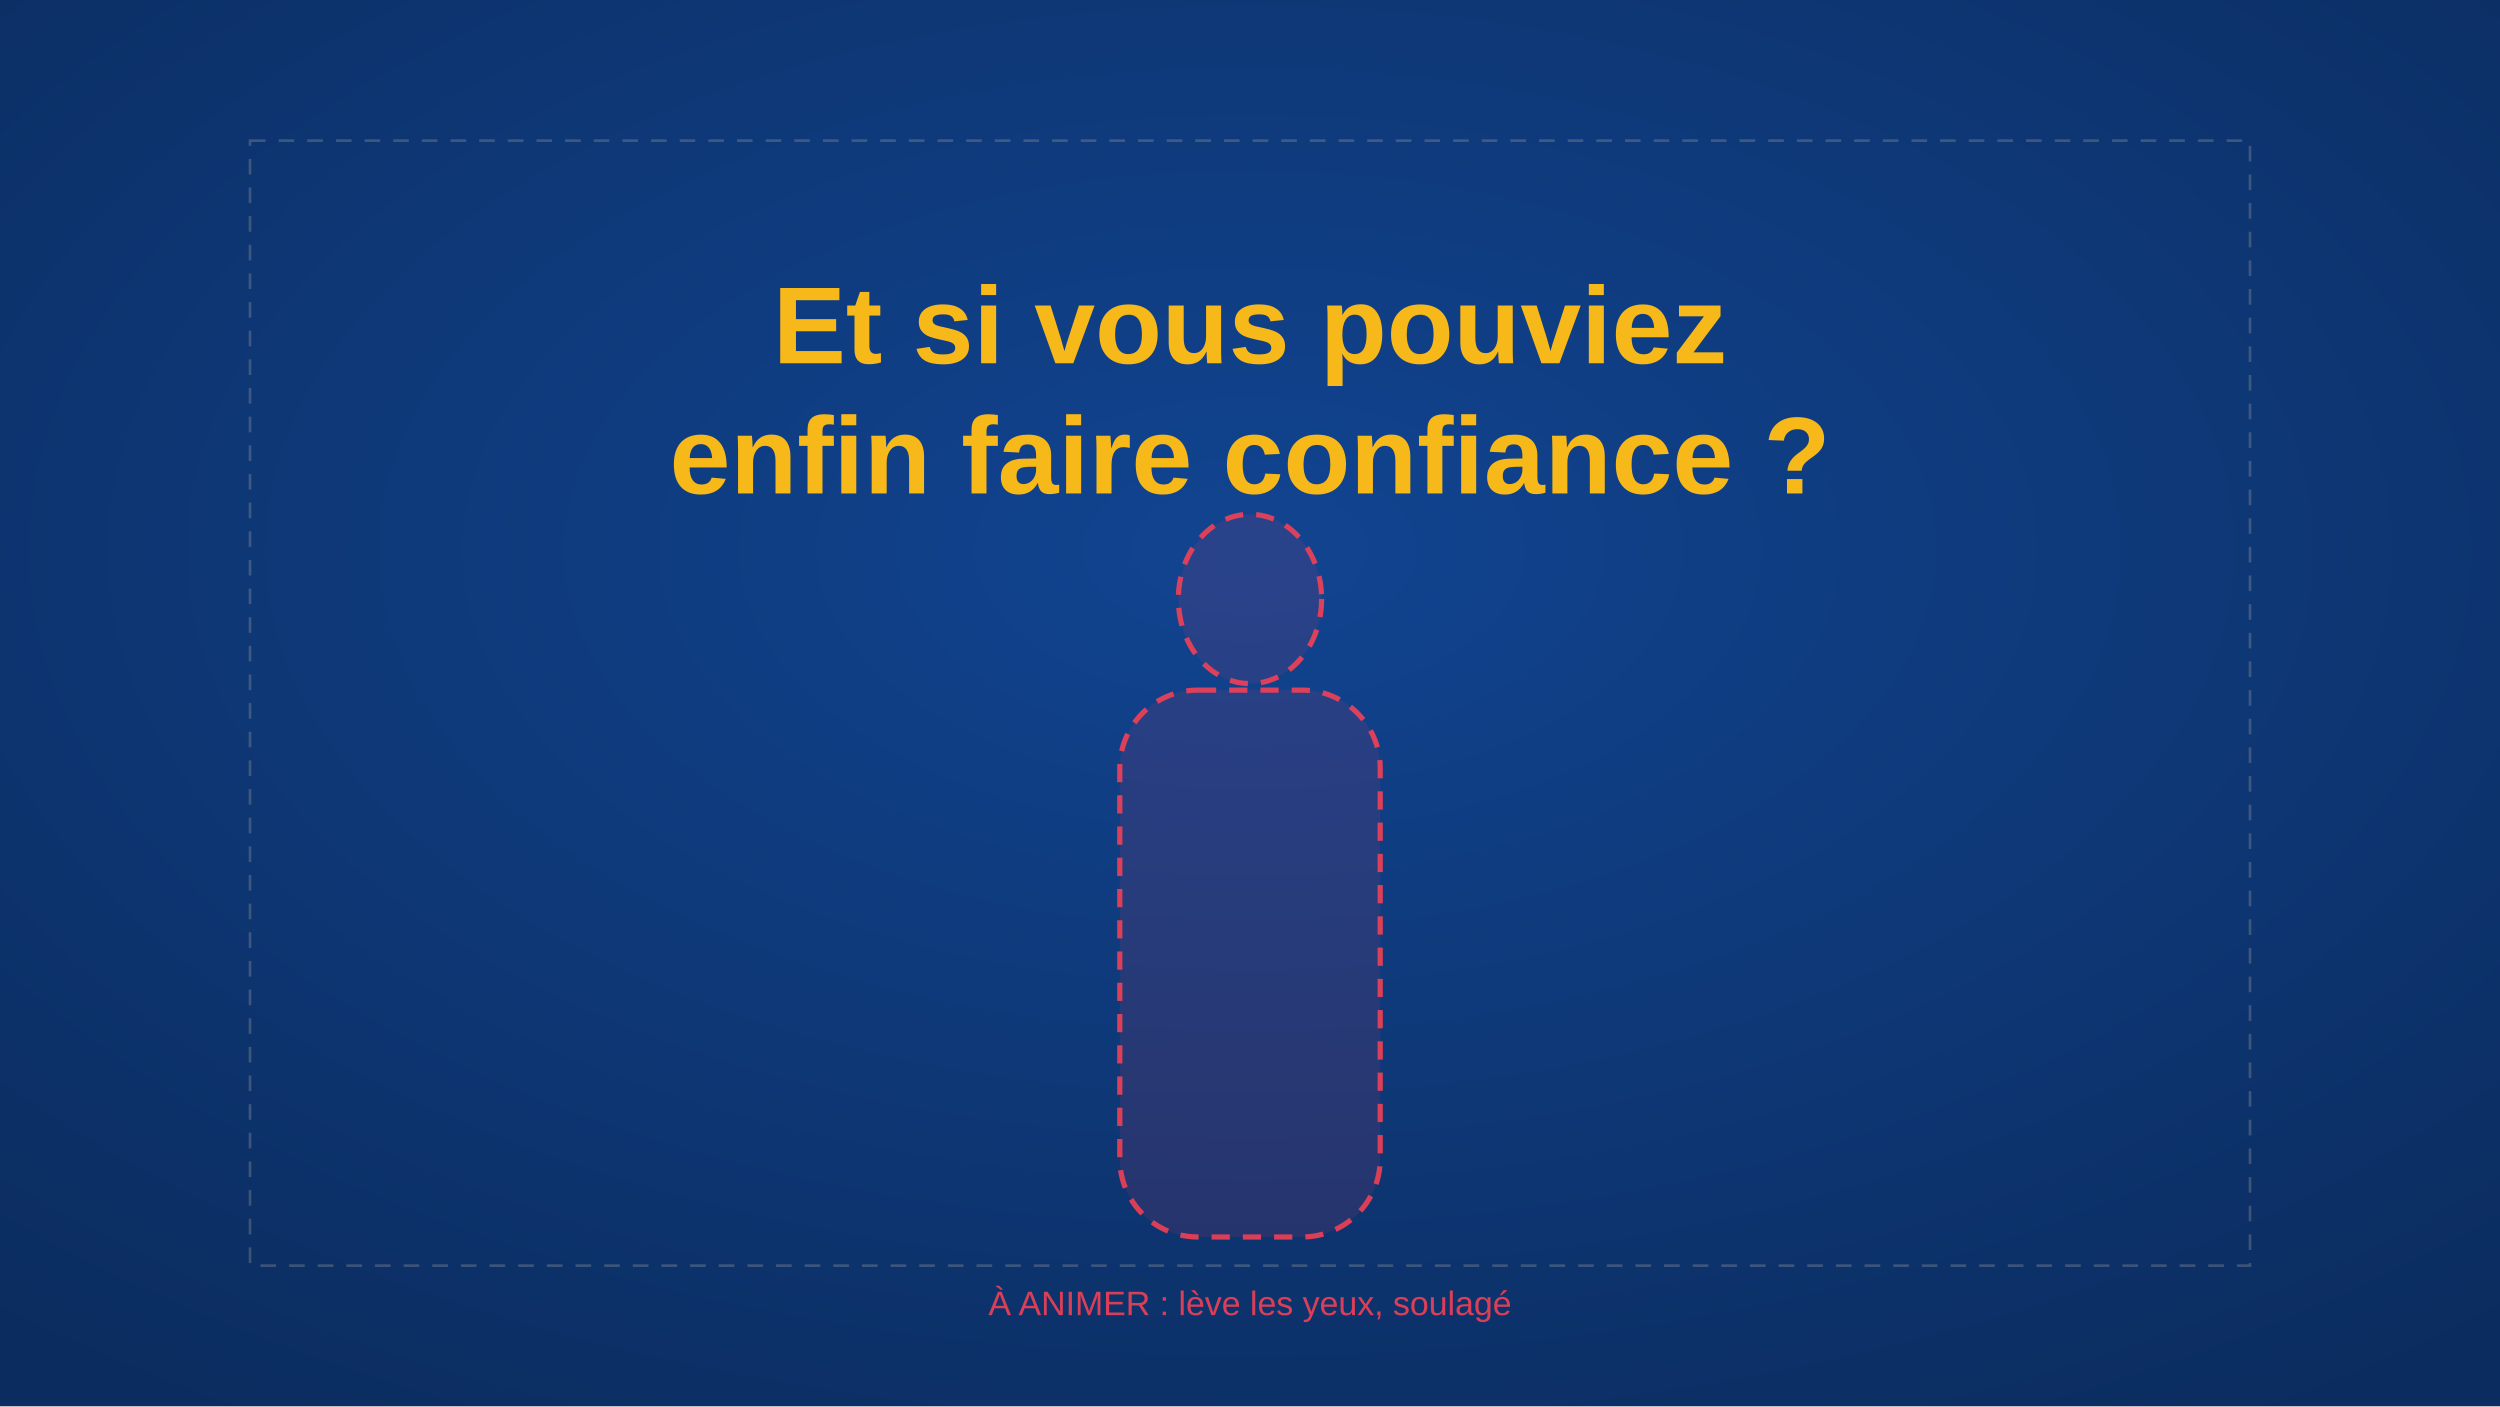
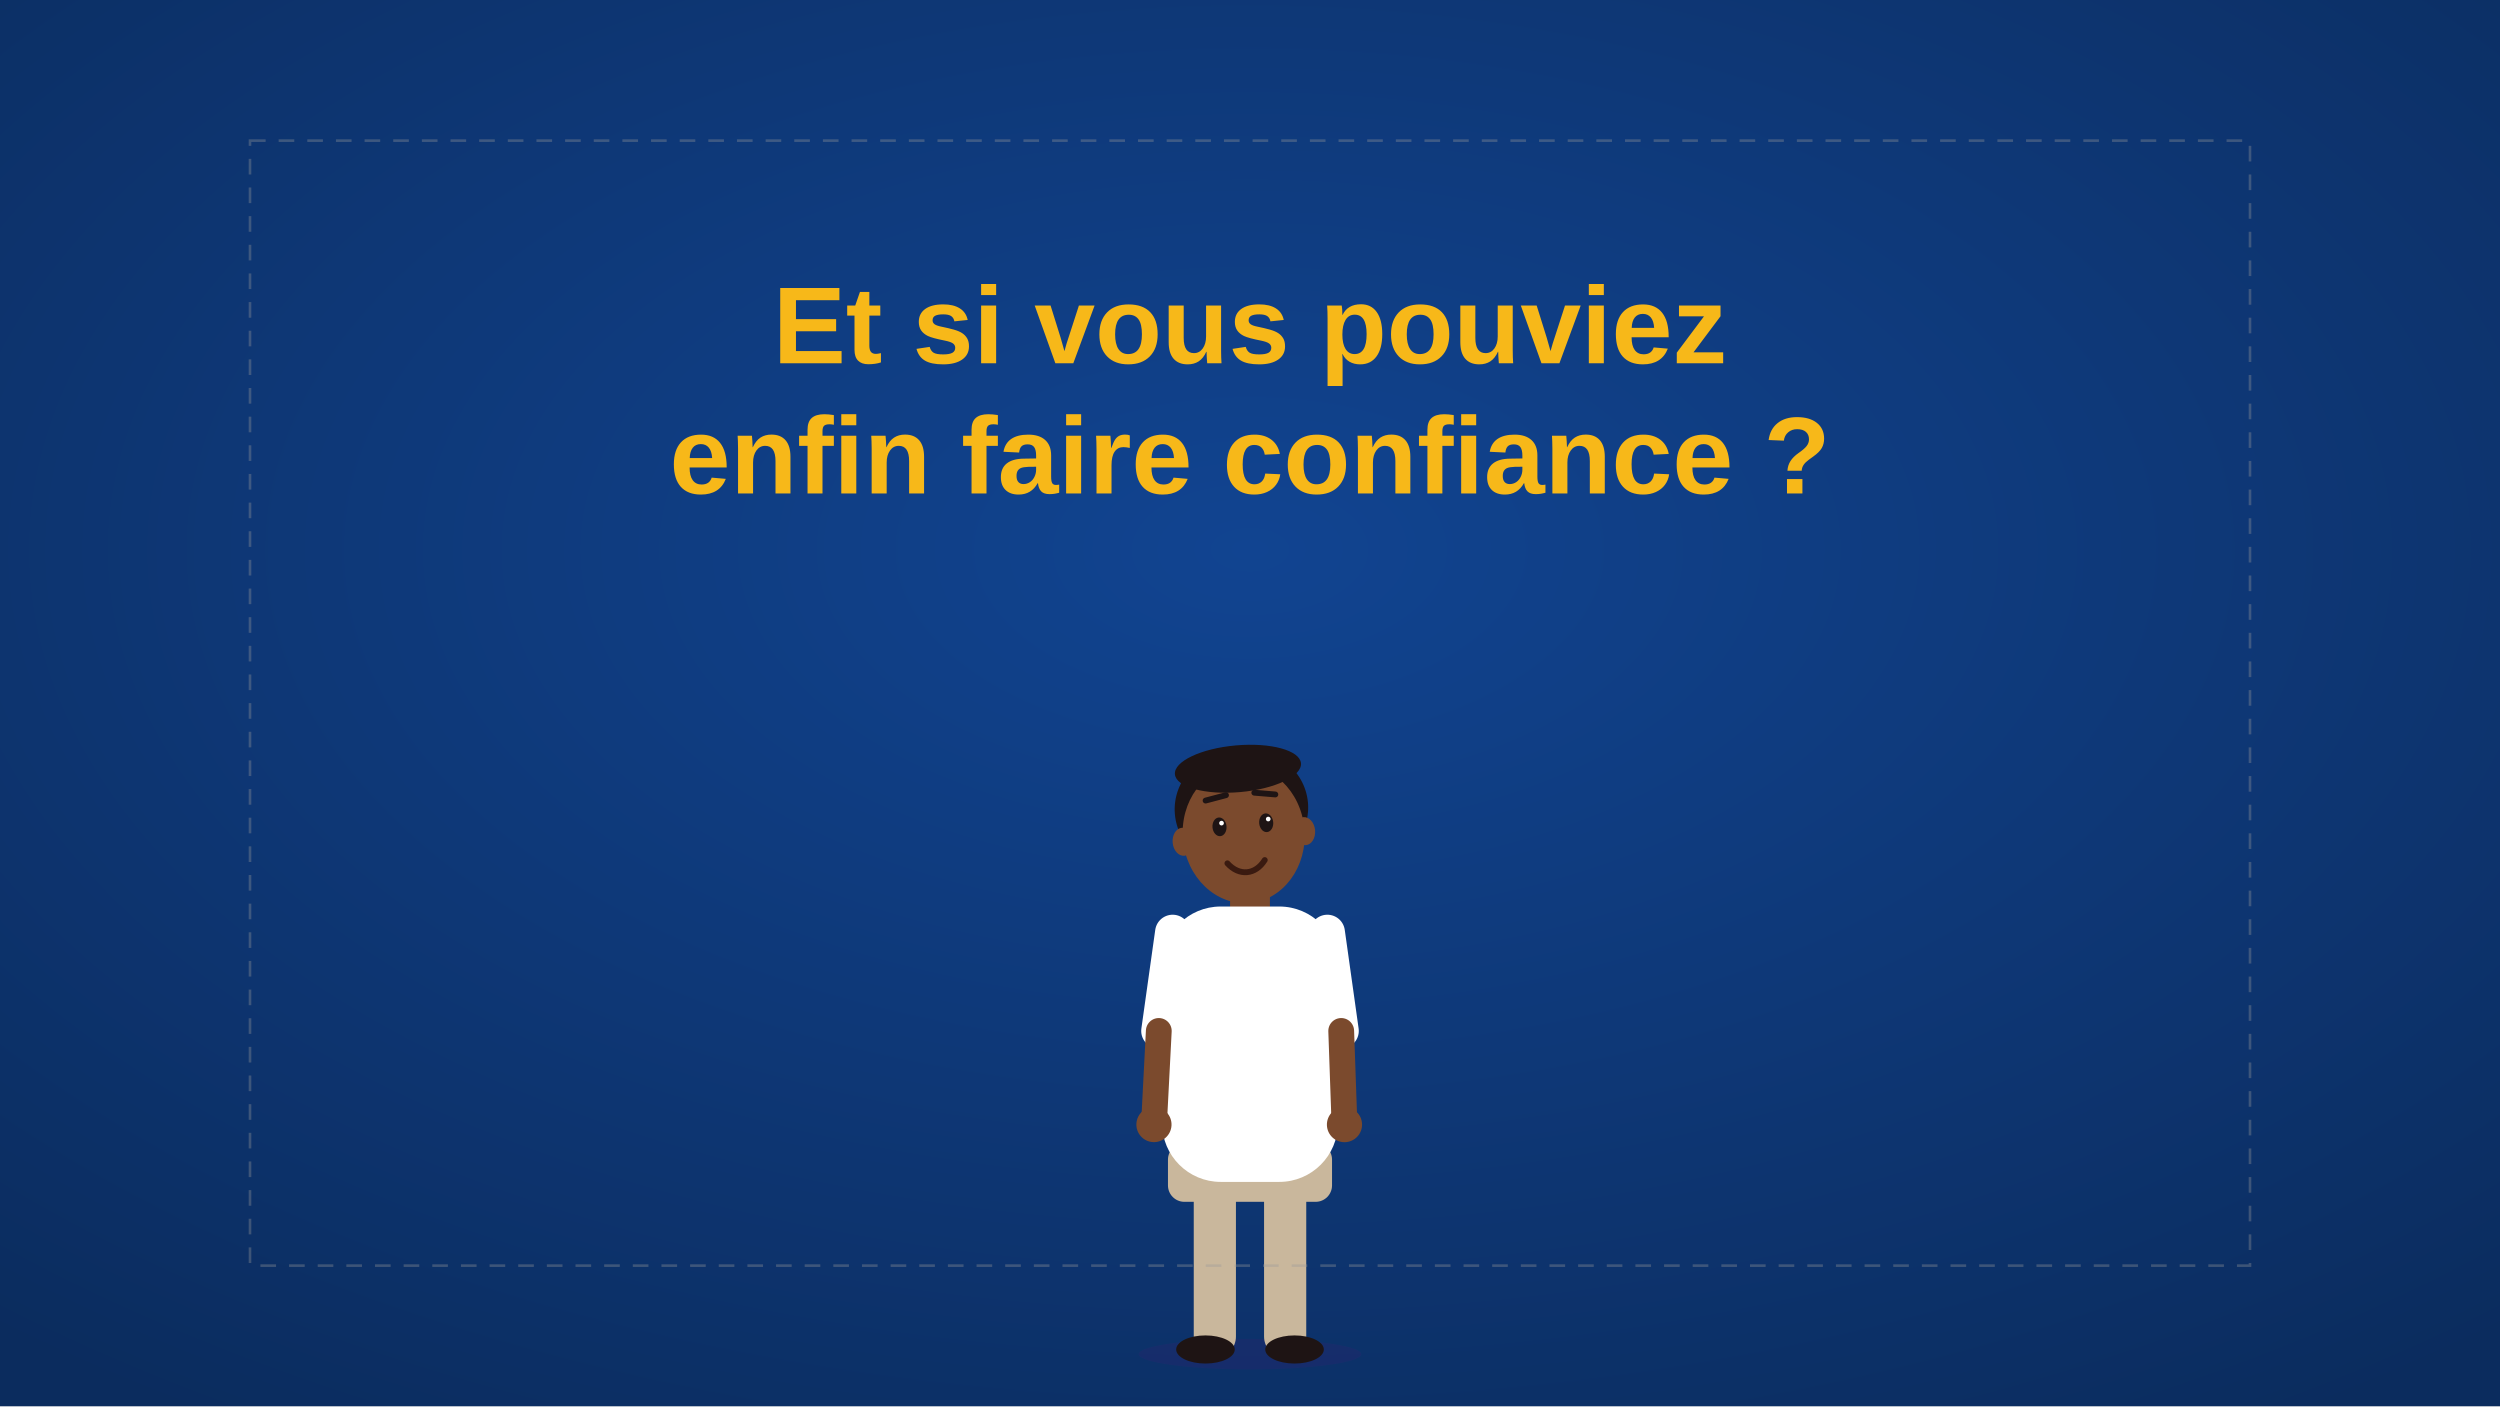
<svg xmlns="http://www.w3.org/2000/svg" viewBox="0 0 1920 1080" width="960" height="540" font-family="Larsseit, Montserrat, 'Segoe UI', Arial, sans-serif">
  <defs>
    <filter id="ombre" x="-20%" y="-20%" width="140%" height="160%">
      <feDropShadow dx="10" dy="10" stdDeviation="12" flood-color="#2F2370" flood-opacity="0.35" />
    </filter>
    <radialGradient id="g1" cx="50%" cy="39%" r="75%">
      <stop offset="0" stop-color="#114491" />
      <stop offset="1" stop-color="#0B2C5E" />
    </radialGradient>
    <radialGradient id="g2" cx="50%" cy="44%" r="80%">
      <stop offset="0" stop-color="#FFFFFF" />
      <stop offset="1" stop-color="#ECF0F6" />
    </radialGradient>
    <linearGradient id="g3" x1="0" y1="0" x2="0" y2="1">
      <stop offset="0" stop-color="#FFFFFF" />
      <stop offset="1" stop-color="#FEF4DC" />
    </linearGradient>
    <radialGradient id="g4" cx="50%" cy="37%" r="80%">
      <stop offset="0" stop-color="#FFFFFF" />
      <stop offset="1" stop-color="#FEF4DC" />
    </radialGradient>
    <filter id="flou">
      <feGaussianBlur stdDeviation="60" />
    </filter>
  </defs>
  <rect width="1920" height="1080" fill="url(#g1)" />
-   <g transform="translate(960,760) scale(1.0)" opacity="0.9">
-     <ellipse cx="0" cy="-300" rx="55" ry="65" fill="#F24055" fill-opacity="0.12" stroke="#F24055" stroke-width="4" stroke-dasharray="14 10" />
-     <rect x="-100" y="-230" width="200" height="420" rx="60" fill="#F24055" fill-opacity="0.12" stroke="#F24055" stroke-width="4" stroke-dasharray="14 10" />
-     <text x="0" y="250" font-size="26" fill="#F24055" text-anchor="middle">À ANIMER : lève les yeux, soulagé</text>
+   <g transform="translate(960,1040) scale(0.9,0.9)">
+     <ellipse cx="0" cy="0" rx="95" ry="13" fill="#2F2370" opacity="0.3" />
+     <g transform="translate(-30,-170) rotate(0.00)">
+       <line x1="0" y1="0" x2="0" y2="155" stroke="#C9B79C" stroke-width="36" stroke-linecap="round" />
+       <ellipse cx="-8" cy="166" rx="25" ry="12" fill="#1E1414" />
+     </g>
+     <g transform="translate(30,-170) rotate(-0.00)">
+       <line x1="0" y1="0" x2="0" y2="155" stroke="#C9B79C" stroke-width="36" stroke-linecap="round" />
+       <ellipse cx="8" cy="166" rx="25" ry="12" fill="#1E1414" />
+     </g>
+     <g transform="translate(0,-170.00) scale(1.000,1.000)">
+       <rect x="-70" y="-10" width="140" height="50" rx="14" fill="#C9B79C" />
+       <rect x="-17" y="-234" width="34" height="40" rx="8" fill="#7B4A2D" />
+       <rect x="-75" y="-212" width="150" height="235" rx="50" fill="#FFFFFF" />
+       <g transform="translate(-66,-190) rotate(8.00)">
+         <line x1="0" y1="0" x2="0" y2="85" stroke="#FFFFFF" stroke-width="30" stroke-linecap="round" />
+         <g transform="translate(0,85) rotate(-5.04)">
+           <line x1="0" y1="0" x2="0" y2="70" stroke="#7B4A2D" stroke-width="22" stroke-linecap="round" />
+           <circle cx="0" cy="80" r="15" fill="#7B4A2D" />
+         </g>
+       </g>
+       <g transform="translate(0,-212) rotate(-5.00) scale(1.0)">
+         <ellipse cx="0" cy="-84" rx="57" ry="52" fill="#1E1414" />
+         <ellipse cx="-52" cy="-60" rx="9" ry="12" fill="#7B4A2D" />
+         <ellipse cx="52" cy="-60" rx="9" ry="12" fill="#7B4A2D" />
+         <ellipse cx="0" cy="-62" rx="52" ry="59" fill="#7B4A2D" />
+         <ellipse cx="0" cy="-118" rx="54" ry="20" fill="#1E1414" />
+         <g transform="translate(0.0,-70.0)">
+           <ellipse cx="-20" cy="0" rx="6" ry="8" fill="#1E1414" />
+           <ellipse cx="20" cy="0" rx="6" ry="8" fill="#1E1414" />
+           <circle cx="-18" cy="-3" r="2" fill="#fff" />
+           <circle cx="22" cy="-3" r="2" fill="#fff" />
+         </g>
+         <g transform="translate(0.0,-94.9)" stroke="#1E1414" stroke-width="5" stroke-linecap="round">
+           <line x1="-30" y1="0" x2="-12" y2="0" transform="rotate(-9.8 -21 0)" />
+           <line x1="12" y1="0" x2="30" y2="0" transform="rotate(9.8 21 0)" />
+         </g>
+         <path d="M -16 -2.4 C -7 9.6, 7 9.6, 16 -2.4" transform="translate(0.0,-36)" fill="none" stroke="#3A1A10" stroke-width="5" stroke-linecap="round" />
+       </g>
+       <g transform="translate(66,-190) rotate(-8.00)">
+         <line x1="0" y1="0" x2="0" y2="85" stroke="#FFFFFF" stroke-width="30" stroke-linecap="round" />
+         <g transform="translate(0,85) rotate(6.00)">
+           <line x1="0" y1="0" x2="0" y2="70" stroke="#7B4A2D" stroke-width="22" stroke-linecap="round" />
+           <circle cx="0" cy="80" r="15" fill="#7B4A2D" />
+         </g>
+       </g>
+     </g>
  </g>
  <text x="960" y="279" font-size="84" font-weight="800" fill="#F7B819" text-anchor="middle">Et si vous pouviez</text>
  <text x="960" y="379" font-size="84" font-weight="800" fill="#F7B819" text-anchor="middle">enfin faire confiance ?</text>
  <rect x="192" y="108" width="1536" height="864" fill="none" stroke="#999" stroke-width="2" stroke-dasharray="12 10" opacity="0.35" />
</svg>
